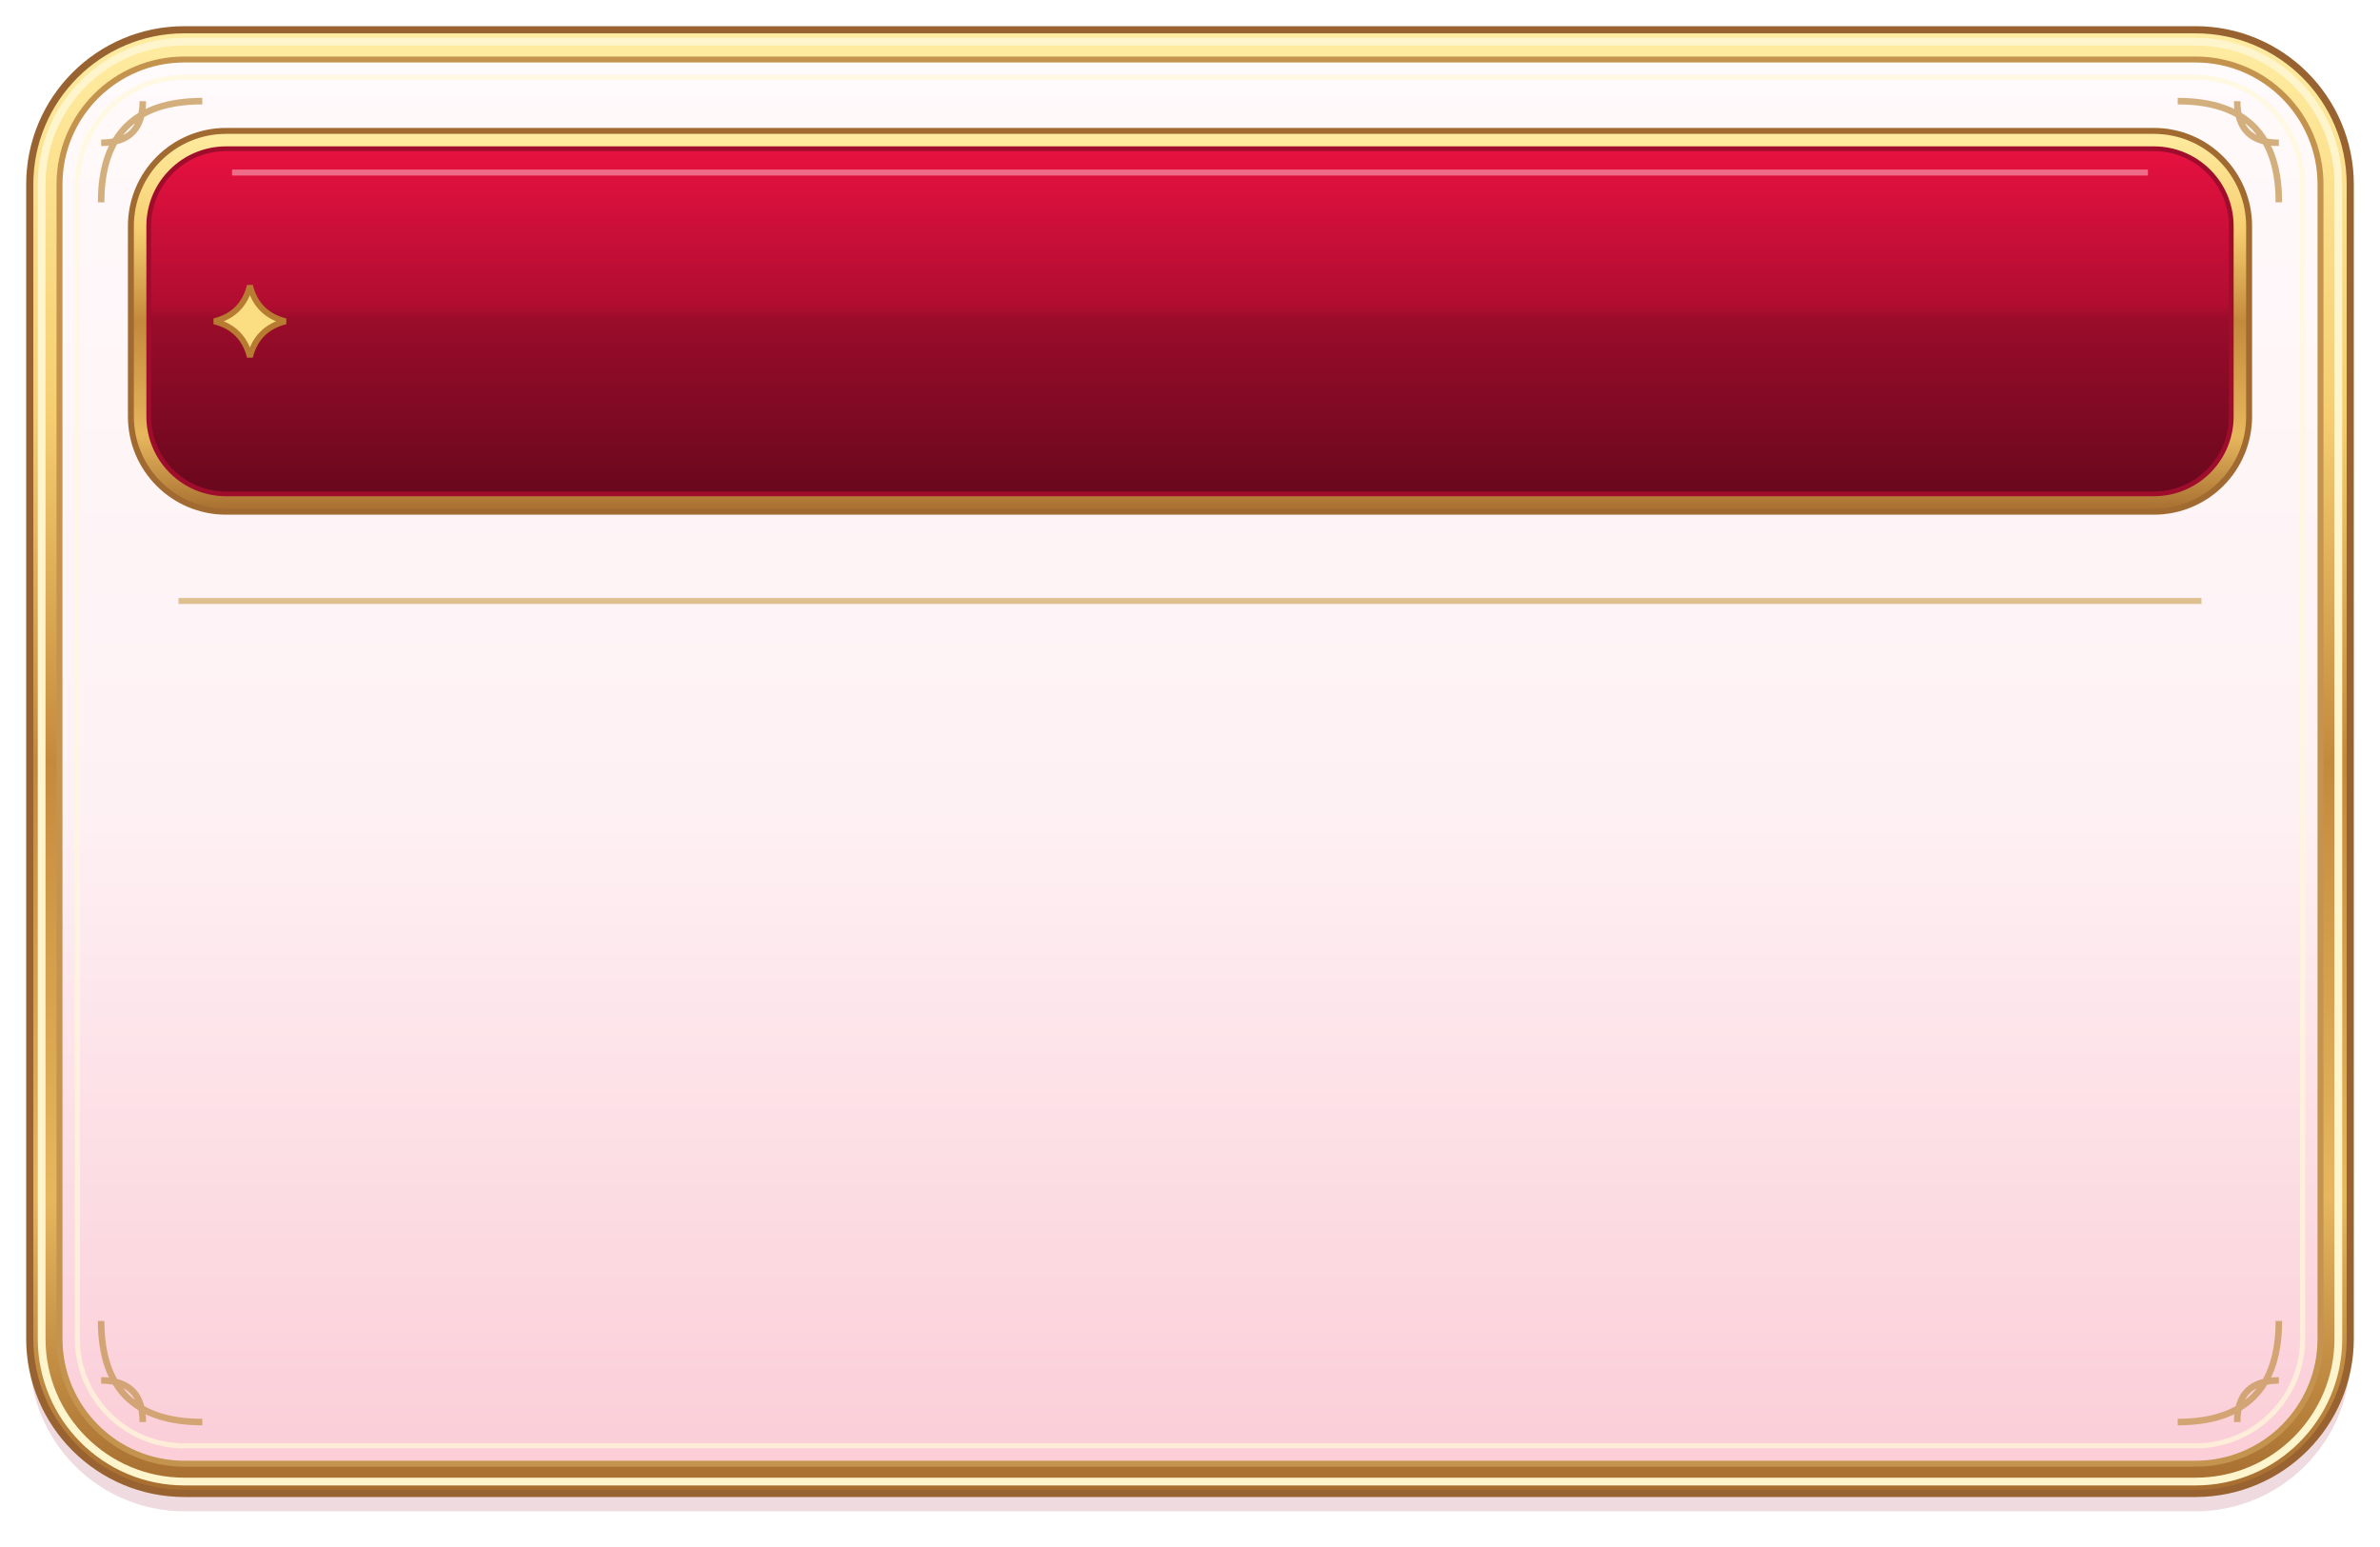
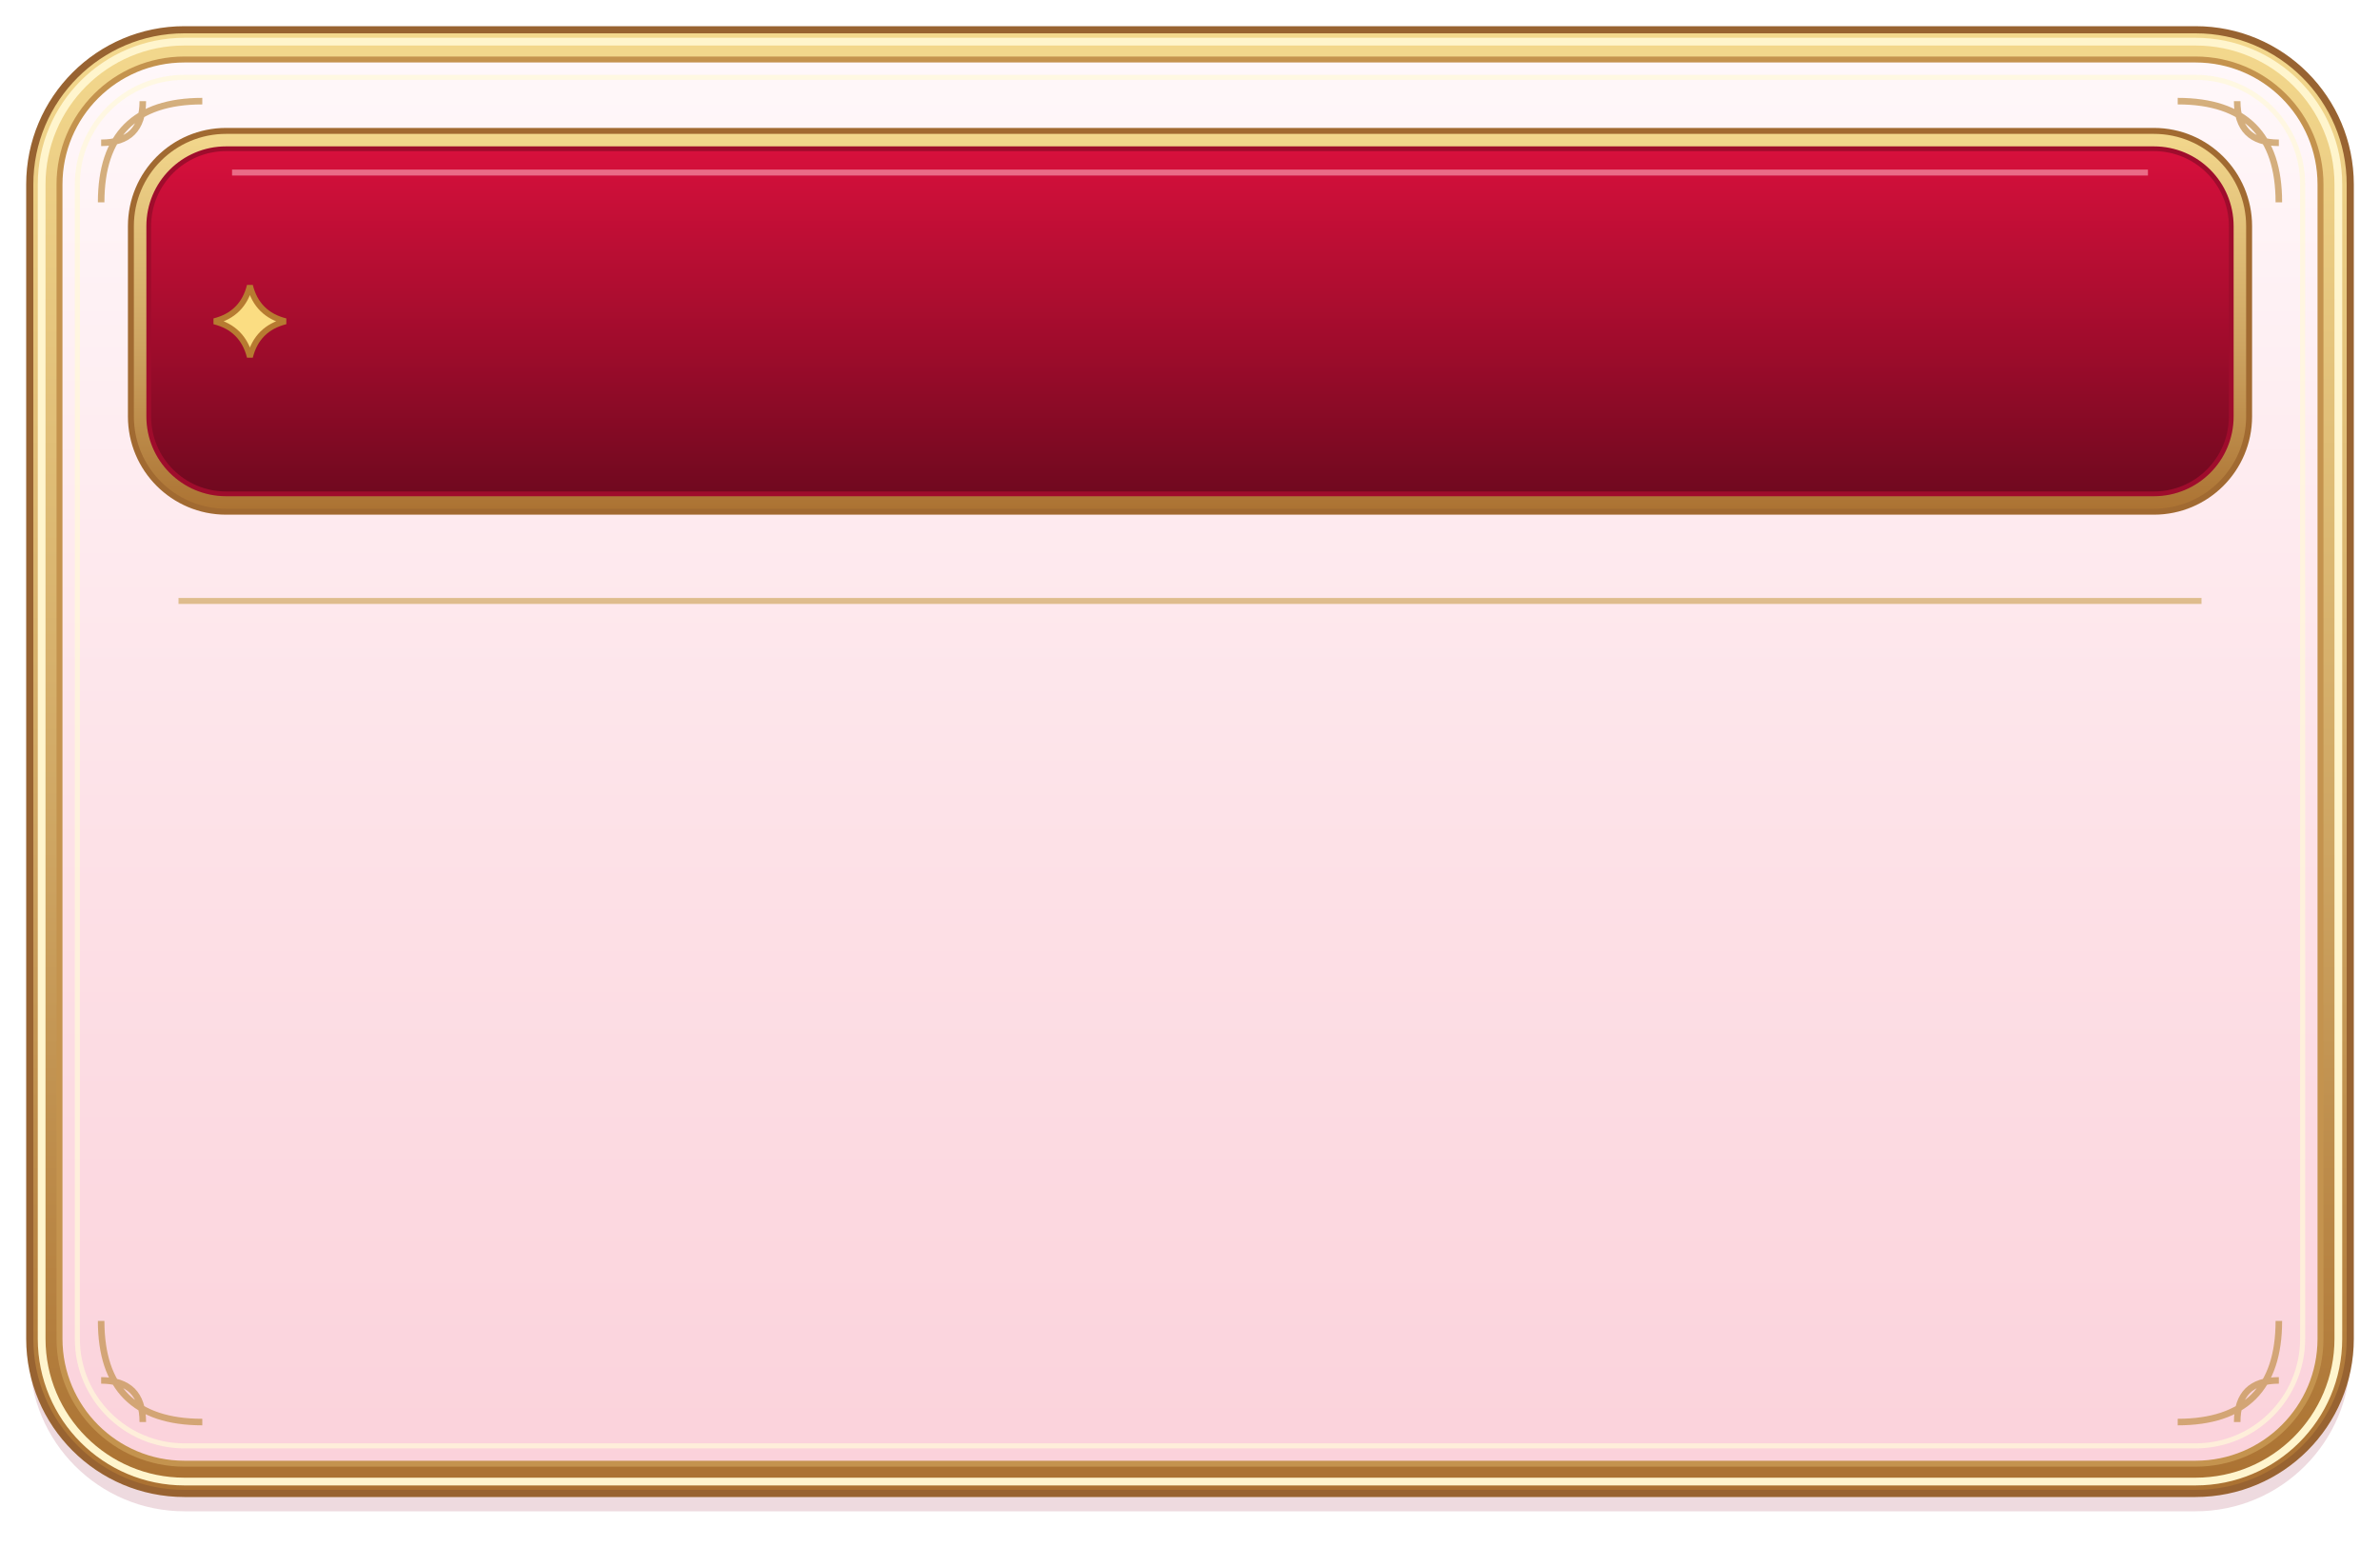
<svg xmlns="http://www.w3.org/2000/svg" width="400" height="260" viewBox="0 0 400 260" role="img" aria-labelledby="window_compact-title window_compact-desc">
  <defs>
    <linearGradient id="window_compact-paper" x1="0" y1="0" x2="0" y2="1">
-       <stop offset="0%" stop-color="#fffafb" />
-       <stop offset="53%" stop-color="#fef1f4" />
-       <stop offset="100%" stop-color="#fbcdd7" />
+       <stop offset="0" stop-color="#fff8fa" />
+       <stop offset=".56" stop-color="#fde1e7" />
+       <stop offset="1" stop-color="#fbd2db" />
    </linearGradient>
    <linearGradient id="window_compact-gold" x1="0" y1="0" x2="0" y2="1">
-       <stop offset="0%" stop-color="#feedf0" />
-       <stop offset="45%" stop-color="#fcd2db" />
-       <stop offset="50%" stop-color="#fab7c6" />
-       <stop offset="100%" stop-color="#f57b95" />
+       <stop offset="0" stop-color="#fde2e8" />
+       <stop offset=".56" stop-color="#f9adbd" />
+       <stop offset="1" stop-color="#f6839c" />
    </linearGradient>
    <linearGradient id="window_compact-goldHover" x1="0" y1="0" x2="0" y2="1">
-       <stop offset="0%" stop-color="#fef4f7" />
-       <stop offset="45%" stop-color="#fde2e7" />
-       <stop offset="50%" stop-color="#fbcad4" />
-       <stop offset="100%" stop-color="#f799ad" />
+       <stop offset="0" stop-color="#fdecf0" />
+       <stop offset=".56" stop-color="#fac1ce" />
+       <stop offset="1" stop-color="#f8a0b2" />
    </linearGradient>
    <linearGradient id="window_compact-goldPressed" x1="0" y1="0" x2="0" y2="1">
-       <stop offset="0%" stop-color="#f36382" />
-       <stop offset="20%" stop-color="#f79aae" />
-       <stop offset="100%" stop-color="#fcdbe2" />
+       <stop offset="0" stop-color="#f46e8b" />
+       <stop offset=".56" stop-color="#f8a6b8" />
+       <stop offset="1" stop-color="#fbd2db" />
    </linearGradient>
    <linearGradient id="window_compact-plum" x1="0" y1="0" x2="0" y2="1">
-       <stop offset="0%" stop-color="#e71140" />
-       <stop offset="45%" stop-color="#b10d31" />
-       <stop offset="50%" stop-color="#990c2a" />
-       <stop offset="100%" stop-color="#69081d" />
+       <stop offset="0" stop-color="#d7103c" />
+       <stop offset=".56" stop-color="#a00c2c" />
+       <stop offset="1" stop-color="#70091f" />
    </linearGradient>
    <linearGradient id="window_compact-plumHover" x1="0" y1="0" x2="0" y2="1">
-       <stop offset="0%" stop-color="#f25577" />
-       <stop offset="45%" stop-color="#d5103b" />
-       <stop offset="50%" stop-color="#be0e34" />
-       <stop offset="100%" stop-color="#7f0a23" />
+       <stop offset="0" stop-color="#e8476a" />
+       <stop offset=".56" stop-color="#b22b48" />
+       <stop offset="1" stop-color="#880b25" />
    </linearGradient>
    <linearGradient id="window_compact-plumPressed" x1="0" y1="0" x2="0" y2="1">
-       <stop offset="0%" stop-color="#5d071a" />
-       <stop offset="35%" stop-color="#8a0a26" />
-       <stop offset="100%" stop-color="#d4103a" />
+       <stop offset="0" stop-color="#66081c" />
+       <stop offset=".56" stop-color="#a00c2c" />
+       <stop offset="1" stop-color="#ca0f37" />
    </linearGradient>
    <linearGradient id="window_compact-dark" x1="0" y1="0" x2="0" y2="1">
      <stop offset="0%" stop-color="#770921" />
      <stop offset="100%" stop-color="#520617" />
    </linearGradient>
    <linearGradient id="window_compact-edge" x1="0" y1="0" x2="0" y2="1">
-       <stop offset="0%" stop-color="#FFECA1" />
-       <stop offset="26%" stop-color="#F6CE70" />
-       <stop offset="50%" stop-color="#C48A3C" />
-       <stop offset="80%" stop-color="#E7B75E" />
-       <stop offset="100%" stop-color="#A76E30" />
+       <stop offset="0" stop-color="#f3d88d" />
+       <stop offset=".56" stop-color="#cea562" />
+       <stop offset="1" stop-color="#ab7232" />
    </linearGradient>
    <linearGradient id="window_compact-teal" x1="0" y1="0" x2="0" y2="1">
-       <stop offset="0%" stop-color="#fddfe5" />
-       <stop offset="40%" stop-color="#f89db0" />
-       <stop offset="100%" stop-color="#dc113d" />
+       <stop offset="0" stop-color="#fcd2da" />
+       <stop offset=".56" stop-color="#eb6c87" />
+       <stop offset="1" stop-color="#e0254d" />
    </linearGradient>
    <linearGradient id="window_compact-green" x1="0" y1="0" x2="0" y2="1">
-       <stop offset="0%" stop-color="#fbc4d0" />
-       <stop offset="40%" stop-color="#f57692" />
-       <stop offset="100%" stop-color="#d01039" />
+       <stop offset="0" stop-color="#fab4c4" />
+       <stop offset=".56" stop-color="#e35f7b" />
+       <stop offset="1" stop-color="#d51e45" />
    </linearGradient>
    <linearGradient id="window_compact-danger" x1="0" y1="0" x2="0" y2="1">
-       <stop offset="0%" stop-color="#f57490" />
-       <stop offset="40%" stop-color="#ed1443" />
-       <stop offset="100%" stop-color="#a40c2d" />
+       <stop offset="0" stop-color="#f36181" />
+       <stop offset=".56" stop-color="#c83a59" />
+       <stop offset="1" stop-color="#ae0d30" />
    </linearGradient>
    <linearGradient id="window_compact-disabled" x1="0" y1="0" x2="0" y2="1">
      <stop offset="0%" stop-color="#fcd1db" />
      <stop offset="100%" stop-color="#f89eb1" />
    </linearGradient>
    <linearGradient id="window_compact-ghost" x1="0" y1="0" x2="0" y2="1">
      <stop offset="0%" stop-color="#fffbfc" />
      <stop offset="100%" stop-color="#fde3e9" />
    </linearGradient>
  </defs>
  <rect x="5" y="8" width="390" height="246" rx="26" fill="#8b0a26" stroke="none" stroke-width="1" opacity="0.15" />
  <rect x="5" y="5" width="390" height="246" rx="26" fill="url(#window_compact-edge)" stroke="#986331" stroke-width="1.2" />
  <rect x="7" y="7" width="386" height="242" rx="24" fill="none" stroke="#FFF5CD" stroke-width="1.3" />
  <rect x="10" y="10" width="380" height="236" rx="21" fill="url(#window_compact-paper)" stroke="#C4934E" stroke-width="1" />
  <rect x="13" y="13" width="374" height="230" rx="18" fill="none" stroke="#FFF8DA" stroke-width="0.85" opacity="0.72" />
  <path d="M 0 17 Q 0 0 17 0 M 0 7 Q 7 7 7 0" transform="translate(17 17) scale(1 1)" fill="none" stroke="#C4934E" stroke-width="1.1" opacity=".72" />
  <path d="M 0 17 Q 0 0 17 0 M 0 7 Q 7 7 7 0" transform="translate(383 17) scale(-1 1)" fill="none" stroke="#C4934E" stroke-width="1.1" opacity=".72" />
  <path d="M 0 17 Q 0 0 17 0 M 0 7 Q 7 7 7 0" transform="translate(17 239) scale(1 -1)" fill="none" stroke="#C4934E" stroke-width="1.1" opacity=".72" />
  <path d="M 0 17 Q 0 0 17 0 M 0 7 Q 7 7 7 0" transform="translate(383 239) scale(-1 -1)" fill="none" stroke="#C4934E" stroke-width="1.1" opacity=".72" />
  <rect x="22" y="22" width="356" height="64" rx="16" fill="url(#window_compact-edge)" stroke="#A16A31" stroke-width="1" />
  <rect x="25" y="25" width="350" height="58" rx="13" fill="url(#window_compact-plum)" stroke="#9f0c2c" stroke-width="0.8" />
  <path d="M39 29H361" fill="none" stroke="#f89db1" stroke-width="1" opacity=".65" />
  <path d="M 42 48 Q 43.2 52.8 48 54 Q 43.2 55.2 42 60 Q 40.8 55.2 36 54 Q 40.8 52.8 42 48 Z" fill="#FBDD82" stroke="#B77B31" stroke-width="1" />
  <path d="M30 101H370" stroke="#CDA65B" stroke-width="1" opacity=".66" />
</svg>
